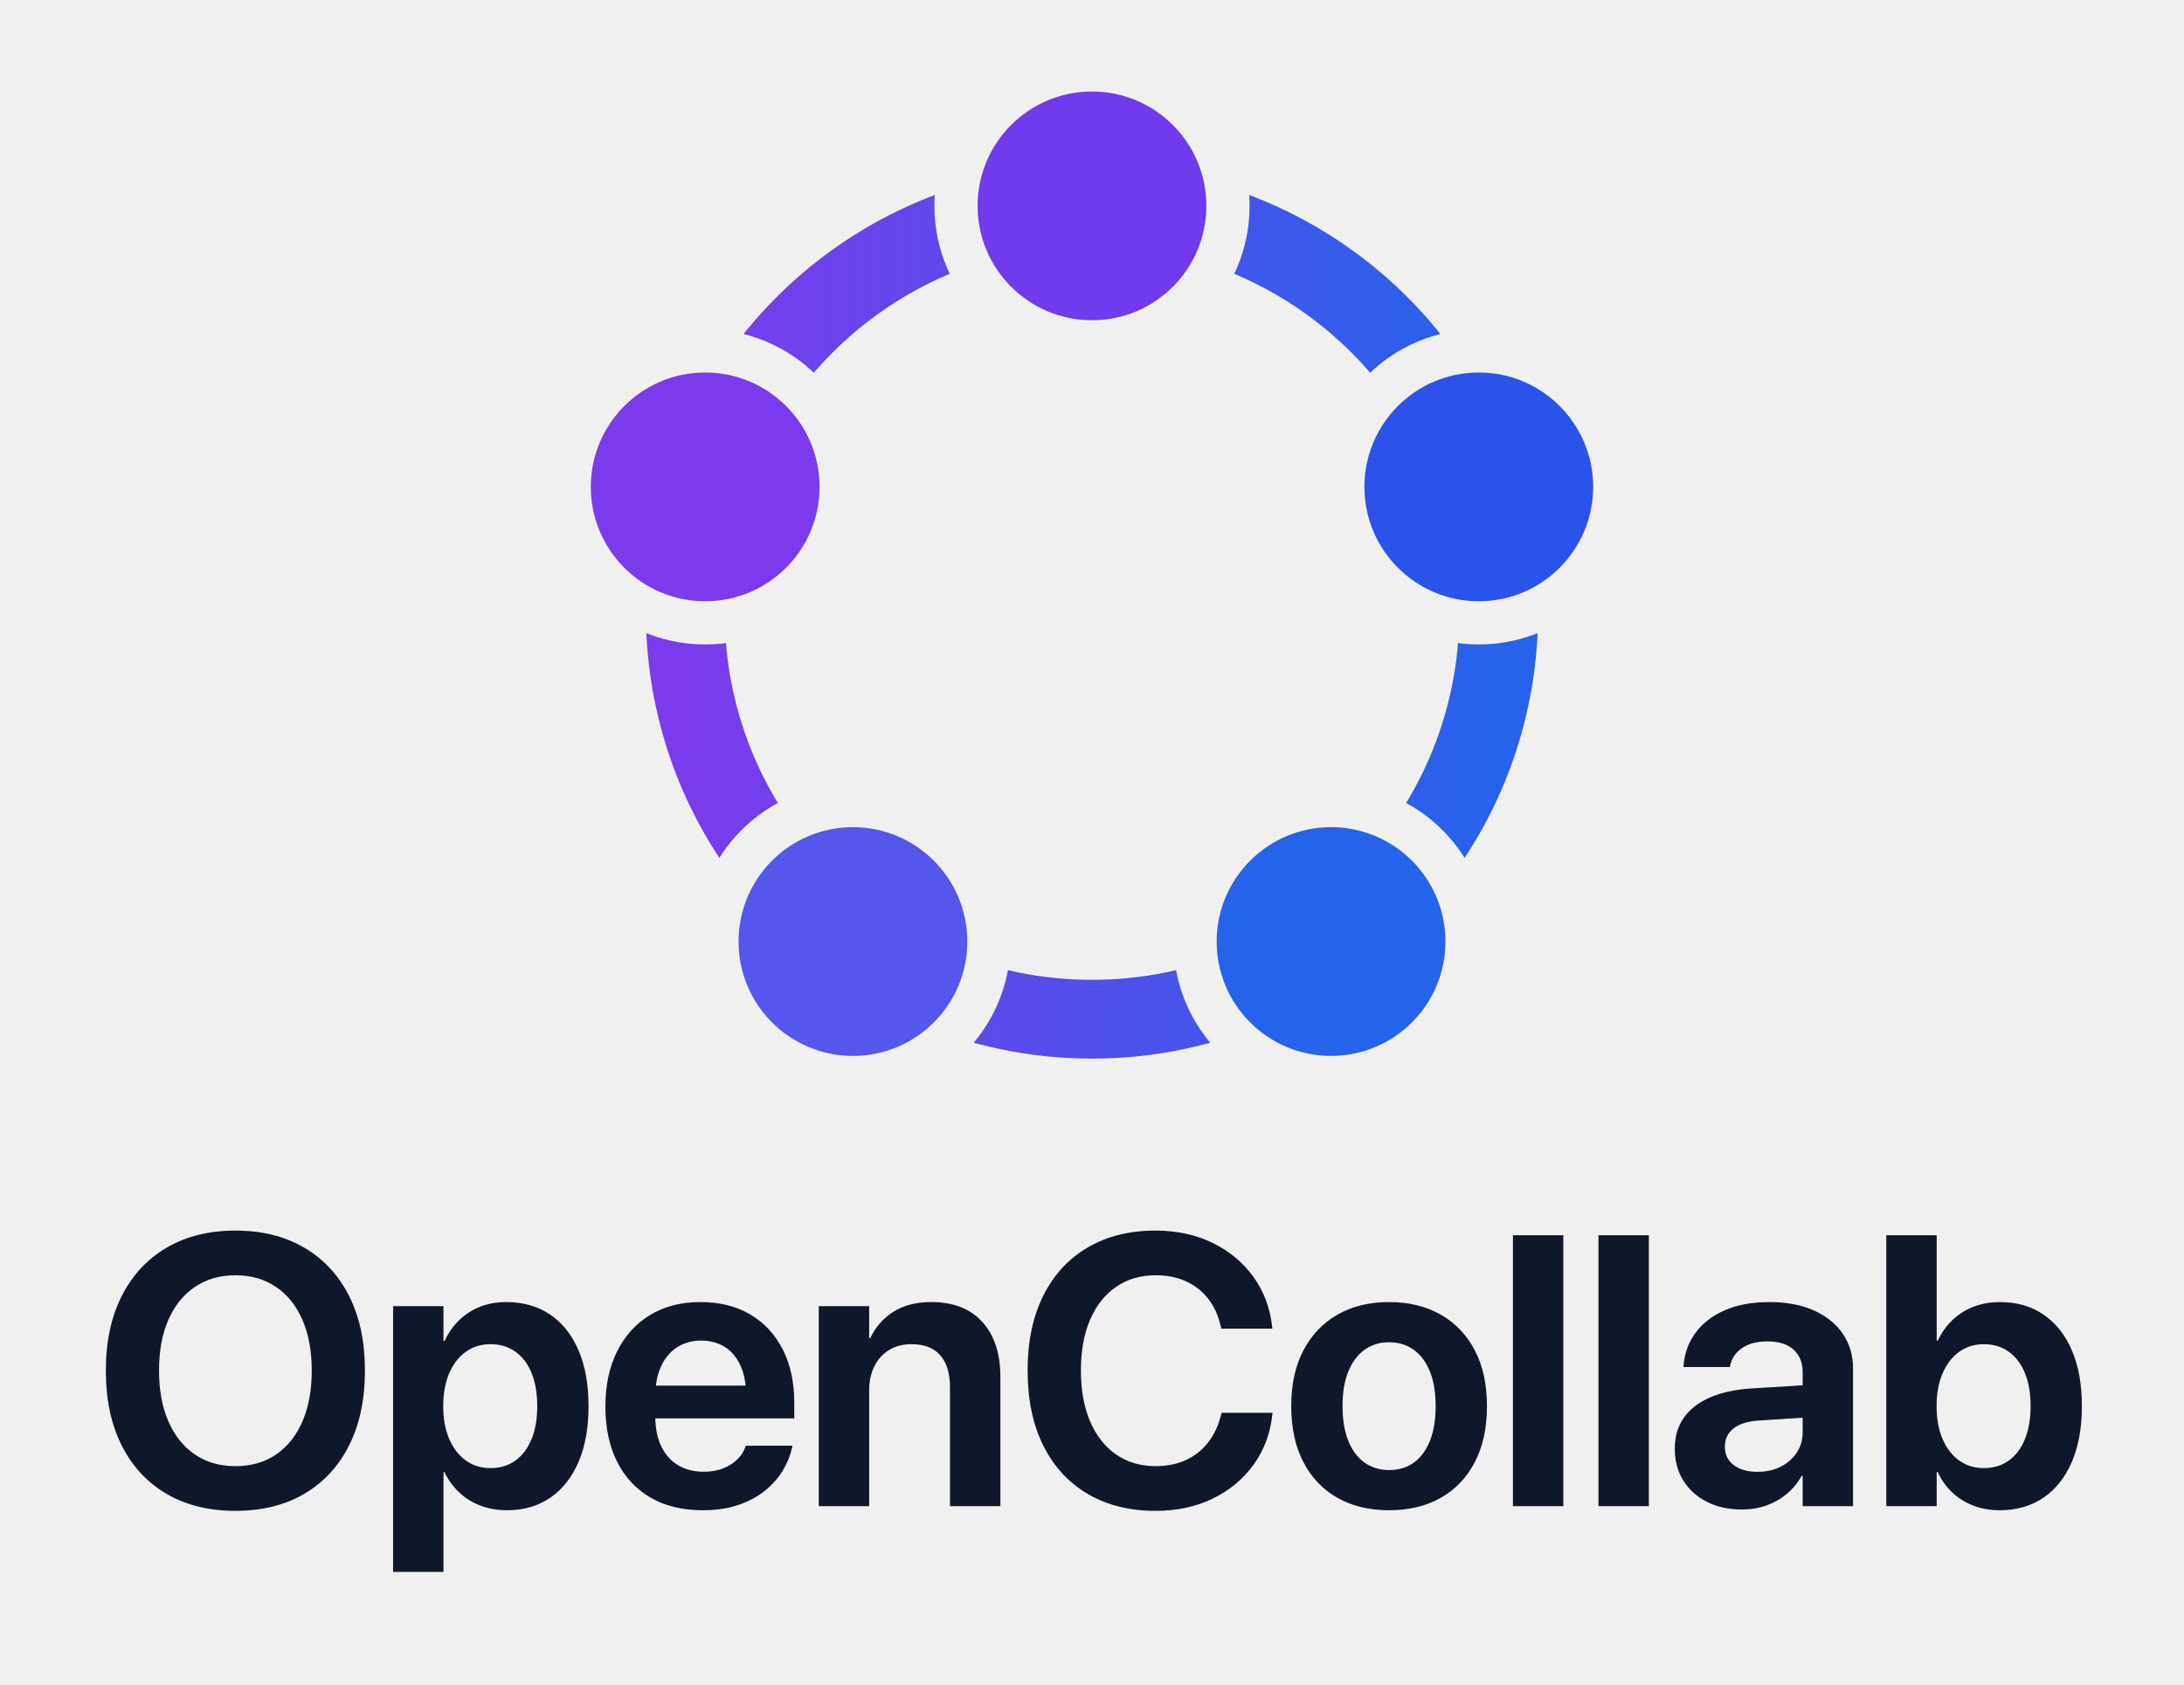
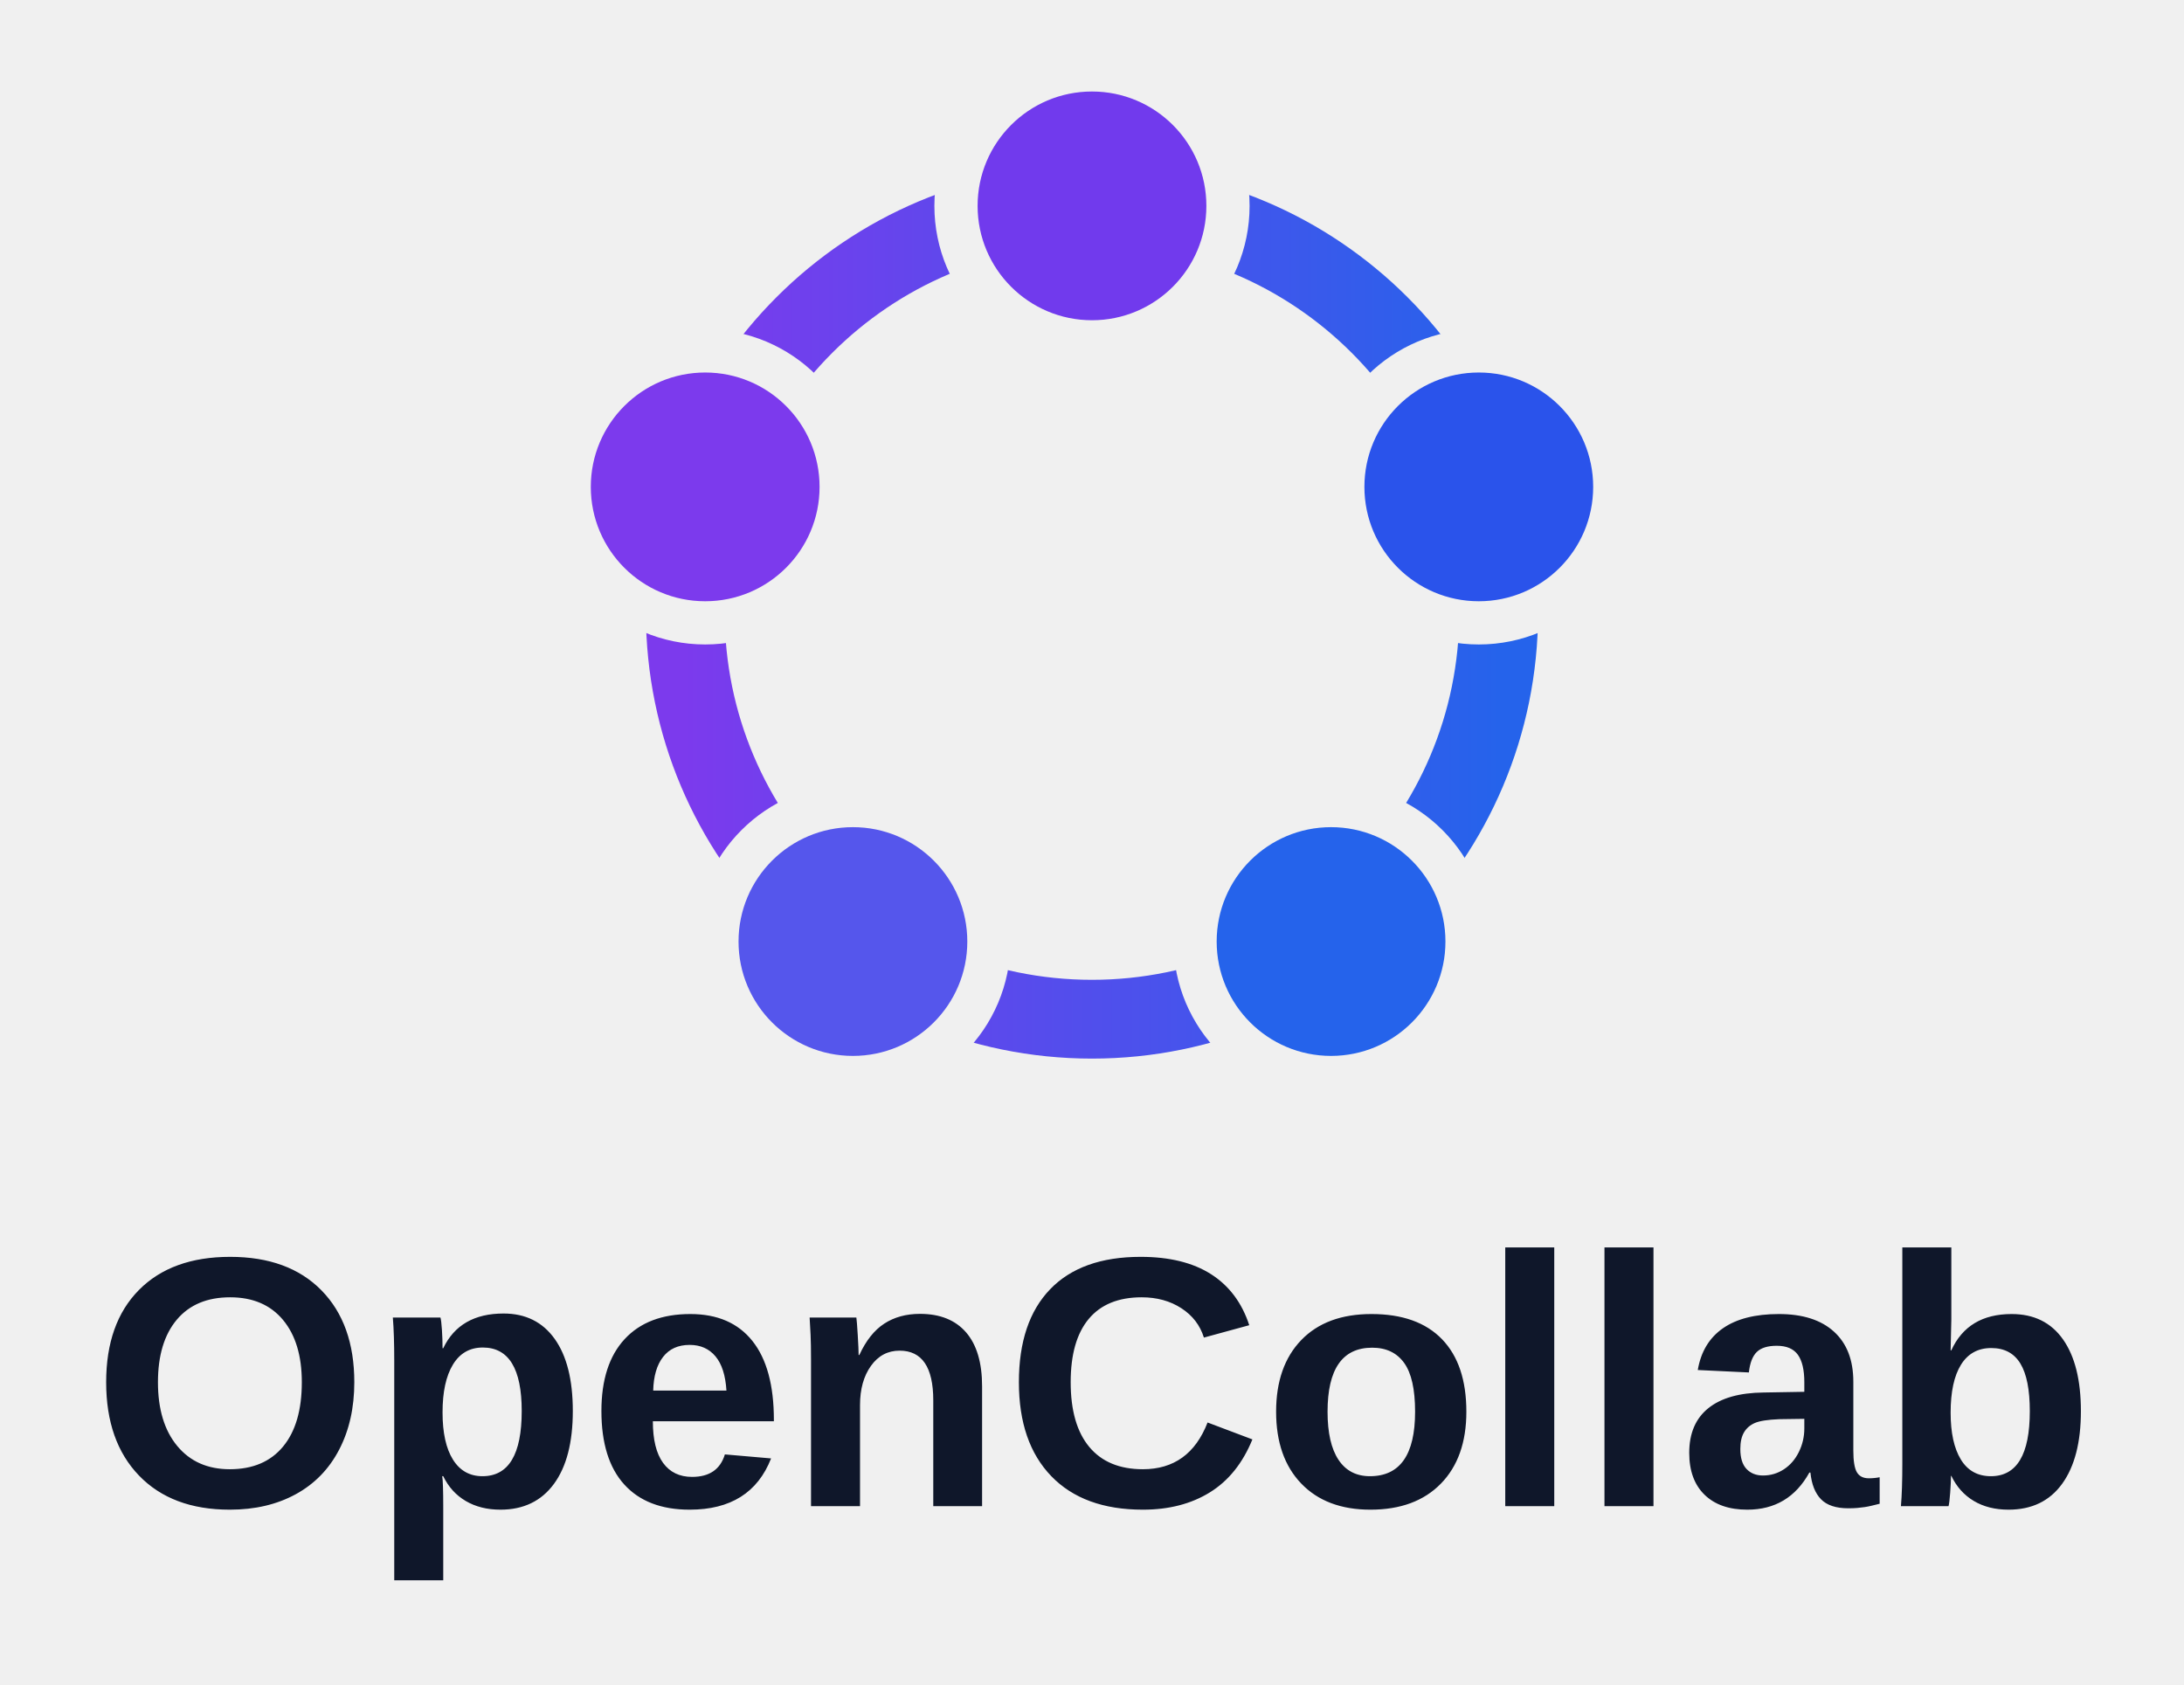
- <svg xmlns="http://www.w3.org/2000/svg" viewBox="0 0 859.19 662.71">
+ <svg xmlns="http://www.w3.org/2000/svg" viewBox="0 0 859.19 662.71" role="img" aria-labelledby="title desc">
  <defs>
    <linearGradient id="g" x1="0" y1="0" x2="1" y2="0">
      <stop offset="0" stop-color="#7C3AED" />
      <stop offset="1" stop-color="#2563EB" />
    </linearGradient>
    <mask id="cut" maskUnits="userSpaceOnUse" x="0" y="0" width="512" height="512">
      <rect x="0" y="0" width="512" height="512" fill="#fff" />
      <circle cx="256" cy="96" r="62" fill="#000" />
      <circle cx="408.17" cy="206.56" r="62" fill="#000" />
      <circle cx="350.05" cy="385.44" r="62" fill="#000" />
      <circle cx="161.95" cy="385.44" r="62" fill="#000" />
      <circle cx="103.83" cy="206.56" r="62" fill="#000" />
    </mask>
  </defs>
-   <g transform="translate(173.59 -15) scale(1)">
+   <g transform="translate(173.59 -15)">
    <circle cx="256" cy="256" r="160" fill="none" stroke="url(#g)" stroke-width="31" mask="url(#cut)" />
    <circle cx="256" cy="96" r="45" fill="#713AED" />
    <circle cx="408.17" cy="206.56" r="45" fill="#2A53EB" />
    <circle cx="350.05" cy="385.44" r="45" fill="#2563EB" />
    <circle cx="161.95" cy="385.44" r="45" fill="#5556EC" />
    <circle cx="103.83" cy="206.56" r="45" fill="#7C3AED" />
  </g>
-   <path transform="translate(36 592.6)" d="M56.617 1.832Q40.941 1.832 29.498 -4.876Q18.055 -11.583 11.849 -23.95Q5.644 -36.316 5.644 -53.263V-53.411Q5.644 -70.357 11.886 -82.687Q18.129 -95.017 29.572 -101.724Q41.015 -108.432 56.617 -108.432Q72.278 -108.432 83.714 -101.71Q95.15 -94.987 101.355 -82.672Q107.561 -70.357 107.561 -53.411V-53.263Q107.561 -36.316 101.355 -23.965Q95.15 -11.613 83.751 -4.89Q72.352 1.832 56.617 1.832ZM56.617 -15.75Q65.94 -15.75 72.655 -20.367Q79.37 -24.984 83.004 -33.406Q86.639 -41.827 86.639 -53.263V-53.411Q86.639 -64.92 82.968 -73.327Q79.296 -81.734 72.544 -86.292Q65.792 -90.85 56.617 -90.85Q47.501 -90.85 40.727 -86.307Q33.953 -81.763 30.259 -73.379Q26.565 -64.994 26.565 -53.411V-53.263Q26.565 -41.754 30.259 -33.332Q33.953 -24.911 40.69 -20.33Q47.427 -15.75 56.617 -15.75Z M118.643 25.856V-78.72H138.471V-65.039H138.915Q141.146 -69.811 144.669 -73.216Q148.193 -76.622 152.877 -78.469Q157.56 -80.316 163.145 -80.316Q173.148 -80.316 180.41 -75.403Q187.671 -70.491 191.601 -61.308Q195.531 -52.126 195.531 -39.39V-39.316Q195.531 -26.609 191.609 -17.449Q187.686 -8.289 180.498 -3.346Q173.31 1.596 163.426 1.596Q157.826 1.596 153.054 -0.214Q148.282 -2.024 144.699 -5.371Q141.116 -8.717 138.885 -13.356H138.471V25.856ZM156.94 -14.982Q162.613 -14.982 166.75 -17.952Q170.887 -20.921 173.118 -26.381Q175.349 -31.84 175.349 -39.316V-39.39Q175.349 -46.984 173.103 -52.443Q170.857 -57.902 166.72 -60.82Q162.583 -63.738 156.94 -63.738Q151.473 -63.738 147.277 -60.754Q143.081 -57.769 140.724 -52.31Q138.368 -46.851 138.368 -39.36V-39.286Q138.368 -31.869 140.747 -26.41Q143.125 -20.951 147.284 -17.966Q151.443 -14.982 156.94 -14.982Z M240.419 1.596Q228.525 1.596 219.948 -3.369Q211.371 -8.333 206.769 -17.501Q202.167 -26.669 202.167 -39.183V-39.257Q202.167 -51.712 206.777 -60.939Q211.386 -70.166 219.778 -75.241Q228.17 -80.316 239.547 -80.316Q250.924 -80.316 259.205 -75.403Q267.486 -70.491 271.978 -61.596Q276.469 -52.702 276.469 -40.823V-34.558H211.933V-47.442H267.043L257.557 -35.415V-43.054Q257.557 -50.397 255.304 -55.317Q253.051 -60.237 249.062 -62.697Q245.073 -65.157 239.828 -65.157Q234.583 -65.157 230.505 -62.608Q226.427 -60.059 224.108 -55.117Q221.788 -50.175 221.788 -43.054V-35.356Q221.788 -28.501 224.1 -23.625Q226.413 -18.749 230.682 -16.156Q234.952 -13.563 240.833 -13.563Q245.354 -13.563 248.722 -14.967Q252.091 -16.371 254.248 -18.602Q256.405 -20.833 257.218 -23.3L257.38 -23.787H275.746L275.568 -22.96Q274.637 -18.528 272.044 -14.169Q269.451 -9.811 265.093 -6.228Q260.734 -2.645 254.588 -0.525Q248.442 1.596 240.419 1.596Z M286.104 0.0V-78.72H305.932V-66.102H306.346Q309.419 -72.648 315.447 -76.482Q321.475 -80.316 330.399 -80.316Q343.357 -80.316 350.456 -72.478Q357.555 -64.64 357.555 -50.87V0.0H337.727V-46.836Q337.727 -54.918 333.937 -59.328Q330.148 -63.738 322.554 -63.738Q317.501 -63.738 313.763 -61.441Q310.025 -59.143 307.978 -55.036Q305.932 -50.929 305.932 -45.447V0.0Z M418.606 1.832Q403.211 1.832 391.886 -4.846Q380.561 -11.524 374.415 -23.883Q368.268 -36.243 368.268 -53.337V-53.411Q368.268 -70.505 374.429 -82.827Q380.591 -95.15 391.893 -101.791Q403.196 -108.432 418.606 -108.432Q431.194 -108.432 441.093 -103.571Q450.993 -98.71 457.131 -90.185Q463.27 -81.66 464.467 -70.564L464.556 -69.855H444.491L444.151 -71.185Q442.733 -77.213 439.313 -81.608Q435.892 -86.004 430.677 -88.427Q425.462 -90.85 418.606 -90.85Q409.653 -90.85 403.056 -86.292Q396.459 -81.734 392.847 -73.364Q389.234 -64.994 389.234 -53.44V-53.366Q389.234 -41.827 392.847 -33.369Q396.459 -24.911 403.093 -20.33Q409.727 -15.75 418.636 -15.75Q425.269 -15.75 430.478 -18.129Q435.686 -20.508 439.246 -25.036Q442.807 -29.565 444.388 -36.021L444.55 -36.745H464.615L464.526 -35.977Q463.33 -24.866 457.168 -16.334Q451.007 -7.801 441.093 -2.985Q431.179 1.832 418.606 1.832Z M510.477 1.596Q498.746 1.596 490.096 -3.324Q481.445 -8.244 476.71 -17.427Q471.974 -26.609 471.974 -39.331V-39.478Q471.974 -52.155 476.769 -61.308Q481.563 -70.461 490.214 -75.388Q498.864 -80.316 510.433 -80.316Q522.076 -80.316 530.726 -75.403Q539.377 -70.491 544.172 -61.352Q548.966 -52.214 548.966 -39.478V-39.331Q548.966 -26.536 544.216 -17.375Q539.466 -8.215 530.837 -3.31Q522.209 1.596 510.477 1.596ZM510.551 -14.214Q516.136 -14.214 520.221 -17.161Q524.306 -20.109 526.545 -25.73Q528.783 -31.352 528.783 -39.331V-39.478Q528.783 -47.427 526.515 -53.027Q524.247 -58.626 520.118 -61.566Q515.988 -64.507 510.433 -64.507Q504.967 -64.507 500.837 -61.544Q496.708 -58.582 494.432 -53.004Q492.157 -47.427 492.157 -39.478V-39.331Q492.157 -31.352 494.418 -25.73Q496.678 -20.109 500.808 -17.161Q504.937 -14.214 510.551 -14.214Z M559.191 0.0V-106.6H579.02V0.0Z M592.835 0.0V-106.6H612.664V0.0Z M649.277 1.3Q641.431 1.3 635.477 -1.729Q629.523 -4.758 626.191 -10.136Q622.86 -15.514 622.86 -22.487V-22.605Q622.86 -29.712 626.413 -34.78Q629.966 -39.848 636.726 -42.788Q643.485 -45.728 653.104 -46.334L683.495 -48.195V-35.474L656 -33.701Q649.469 -33.317 646.019 -30.628Q642.569 -27.939 642.569 -23.492V-23.374Q642.569 -18.779 646.078 -16.149Q649.587 -13.519 655.438 -13.519Q660.521 -13.519 664.517 -15.536Q668.514 -17.553 670.841 -21.069Q673.168 -24.585 673.168 -28.973V-52.716Q673.168 -58.346 669.614 -61.589Q666.061 -64.832 659.368 -64.832Q653.074 -64.832 649.314 -62.194Q645.554 -59.557 644.682 -55.45L644.535 -54.755H626.273L626.346 -55.627Q626.967 -62.778 631.111 -68.348Q635.256 -73.918 642.614 -77.117Q649.971 -80.316 660.137 -80.316Q670.139 -80.316 677.504 -77.051Q684.87 -73.785 688.933 -67.883Q692.996 -61.98 692.996 -54.061V0.0H673.168V-11.923H672.754Q670.508 -7.86 666.977 -4.883Q663.446 -1.906 658.962 -0.303Q654.478 1.3 649.277 1.3Z M750.693 1.596Q745.049 1.596 740.321 -0.222Q735.593 -2.039 732.055 -5.371Q728.516 -8.702 726.315 -13.386H725.901V0.0H706.073V-106.6H725.901V-65.127H726.315Q728.546 -69.855 732.129 -73.261Q735.711 -76.666 740.454 -78.491Q745.197 -80.316 750.767 -80.316Q760.681 -80.316 767.898 -75.403Q775.116 -70.491 779.068 -61.33Q783.02 -52.17 783.02 -39.434V-39.36Q783.02 -26.654 779.09 -17.471Q775.16 -8.289 767.898 -3.346Q760.637 1.596 750.693 1.596ZM744.428 -14.982Q750.102 -14.982 754.239 -17.929Q758.376 -20.877 760.607 -26.358Q762.837 -31.84 762.837 -39.36V-39.434Q762.837 -46.984 760.592 -52.421Q758.346 -57.858 754.209 -60.798Q750.072 -63.738 744.428 -63.738Q738.962 -63.738 734.788 -60.754Q730.614 -57.769 728.235 -52.31Q725.857 -46.851 725.857 -39.404V-39.331Q725.857 -31.914 728.213 -26.432Q730.57 -20.951 734.751 -17.966Q738.932 -14.982 744.428 -14.982Z" fill="#0F172A" />
+   <path d="M1507 711Q1507 491 1420.0 324.0Q1333 157 1171.0 68.5Q1009 -20 793 -20Q461 -20 272.5 175.5Q84 371 84 711Q84 1050 272.0 1240.0Q460 1430 795 1430Q1130 1430 1318.5 1238.0Q1507 1046 1507 711ZM1206 711Q1206 939 1098.0 1068.5Q990 1198 795 1198Q597 1198 489.0 1069.5Q381 941 381 711Q381 479 491.5 345.5Q602 212 793 212Q991 212 1098.5 342.0Q1206 472 1206 711ZM2760.0 546Q2760.0 275 2651.5 127.5Q2543.0 -20 2345.0 -20Q2231.0 -20 2146.5 29.5Q2062.0 79 2017.0 172H2011.0Q2017.0 142 2017.0 -10V-425H1736.0V833Q1736.0 986 1728.0 1082H2001.0Q2006.0 1064 2009.5 1011.0Q2013.0 958 2013.0 906H2017.0Q2112.0 1105 2363.0 1105Q2552.0 1105 2656.0 959.5Q2760.0 814 2760.0 546ZM2467.0 546Q2467.0 910 2244.0 910Q2132.0 910 2072.5 812.0Q2013.0 714 2013.0 538Q2013.0 363 2072.5 267.5Q2132.0 172 2242.0 172Q2467.0 172 2467.0 546ZM3430.0 -20Q3186.0 -20 3055.0 124.5Q2924.0 269 2924.0 546Q2924.0 814 3057.0 958.0Q3190.0 1102 3434.0 1102Q3667.0 1102 3790.0 947.5Q3913.0 793 3913.0 495V487H3219.0Q3219.0 329 3277.5 248.5Q3336.0 168 3444.0 168Q3593.0 168 3632.0 297L3897.0 274Q3782.0 -20 3430.0 -20ZM3430.0 925Q3331.0 925 3277.5 856.0Q3224.0 787 3221.0 663H3641.0Q3633.0 794 3578.0 859.5Q3523.0 925 3430.0 925ZM4827.0 0V607Q4827.0 892 4634.0 892Q4532.0 892 4469.5 804.5Q4407.0 717 4407.0 580V0H4126.0V840Q4126.0 927 4123.5 982.5Q4121.0 1038 4118.0 1082H4386.0Q4389.0 1063 4394.0 980.5Q4399.0 898 4399.0 867H4403.0Q4460.0 991 4546.0 1047.0Q4632.0 1103 4751.0 1103Q4923.0 1103 5015.0 997.0Q5107.0 891 5107.0 687V0ZM6029.0 212Q6296.0 212 6400.0 480L6657.0 383Q6574.0 179 6413.5 79.5Q6253.0 -20 6029.0 -20Q5689.0 -20 5503.5 172.5Q5318.0 365 5318.0 711Q5318.0 1058 5497.0 1244.0Q5676.0 1430 6016.0 1430Q6264.0 1430 6420.0 1330.5Q6576.0 1231 6639.0 1038L6379.0 967Q6346.0 1073 6249.5 1135.5Q6153.0 1198 6022.0 1198Q5822.0 1198 5718.5 1074.0Q5615.0 950 5615.0 711Q5615.0 468 5721.5 340.0Q5828.0 212 6029.0 212ZM7884.0 542Q7884.0 279 7738.0 129.5Q7592.0 -20 7334.0 -20Q7081.0 -20 6937.0 130.0Q6793.0 280 6793.0 542Q6793.0 803 6937.0 952.5Q7081.0 1102 7340.0 1102Q7605.0 1102 7744.5 957.5Q7884.0 813 7884.0 542ZM7590.0 542Q7590.0 735 7527.0 822.0Q7464.0 909 7344.0 909Q7088.0 909 7088.0 542Q7088.0 361 7150.5 266.5Q7213.0 172 7331.0 172Q7590.0 172 7590.0 542ZM8107.0 0V1484H8388.0V0ZM8676.0 0V1484H8957.0V0ZM9495.0 -20Q9338.0 -20 9250.0 65.5Q9162.0 151 9162.0 306Q9162.0 474 9271.5 562.0Q9381.0 650 9589.0 652L9822.0 656V711Q9822.0 817 9785.0 868.5Q9748.0 920 9664.0 920Q9586.0 920 9549.5 884.5Q9513.0 849 9504.0 767L9211.0 781Q9238.0 939 9355.5 1020.5Q9473.0 1102 9676.0 1102Q9881.0 1102 9992.0 1001.0Q10103.0 900 10103.0 714V320Q10103.0 229 10123.5 194.5Q10144.0 160 10192.0 160Q10224.0 160 10254.0 166V14Q10229.0 8 10209.0 3.0Q10189.0 -2 10169.0 -5.0Q10149.0 -8 10126.5 -10.0Q10104.0 -12 10074.0 -12Q9968.0 -12 9917.5 40.0Q9867.0 92 9857.0 193H9851.0Q9733.0 -20 9495.0 -20ZM9822.0 501 9678.0 499Q9580.0 495 9539.0 477.5Q9498.0 460 9476.5 424.0Q9455.0 388 9455.0 328Q9455.0 251 9490.5 213.5Q9526.0 176 9585.0 176Q9651.0 176 9705.5 212.0Q9760.0 248 9791.0 311.5Q9822.0 375 9822.0 446ZM11408.0 545Q11408.0 277 11300.5 128.5Q11193.0 -20 10993.0 -20Q10878.0 -20 10794.0 30.0Q10710.0 80 10665.0 174H10663.0Q10663.0 139 10658.5 78.0Q10654.0 17 10649.0 0H10376.0Q10384.0 93 10384.0 247V1484H10665.0V1070L10661.0 894H10665.0Q10760.0 1102 11011.0 1102Q11203.0 1102 11305.5 956.5Q11408.0 811 11408.0 545ZM11115.0 545Q11115.0 729 11061.0 818.0Q11007.0 907 10894.0 907Q10780.0 907 10720.5 811.5Q10661.0 716 10661.0 536Q10661.0 364 10719.5 268.0Q10778.0 172 10892.0 172Q11115.0 172 11115.0 545Z" transform="translate(36 592.6) scale(0.06860352 -0.06860352)" fill="#0F172A" />
</svg>
